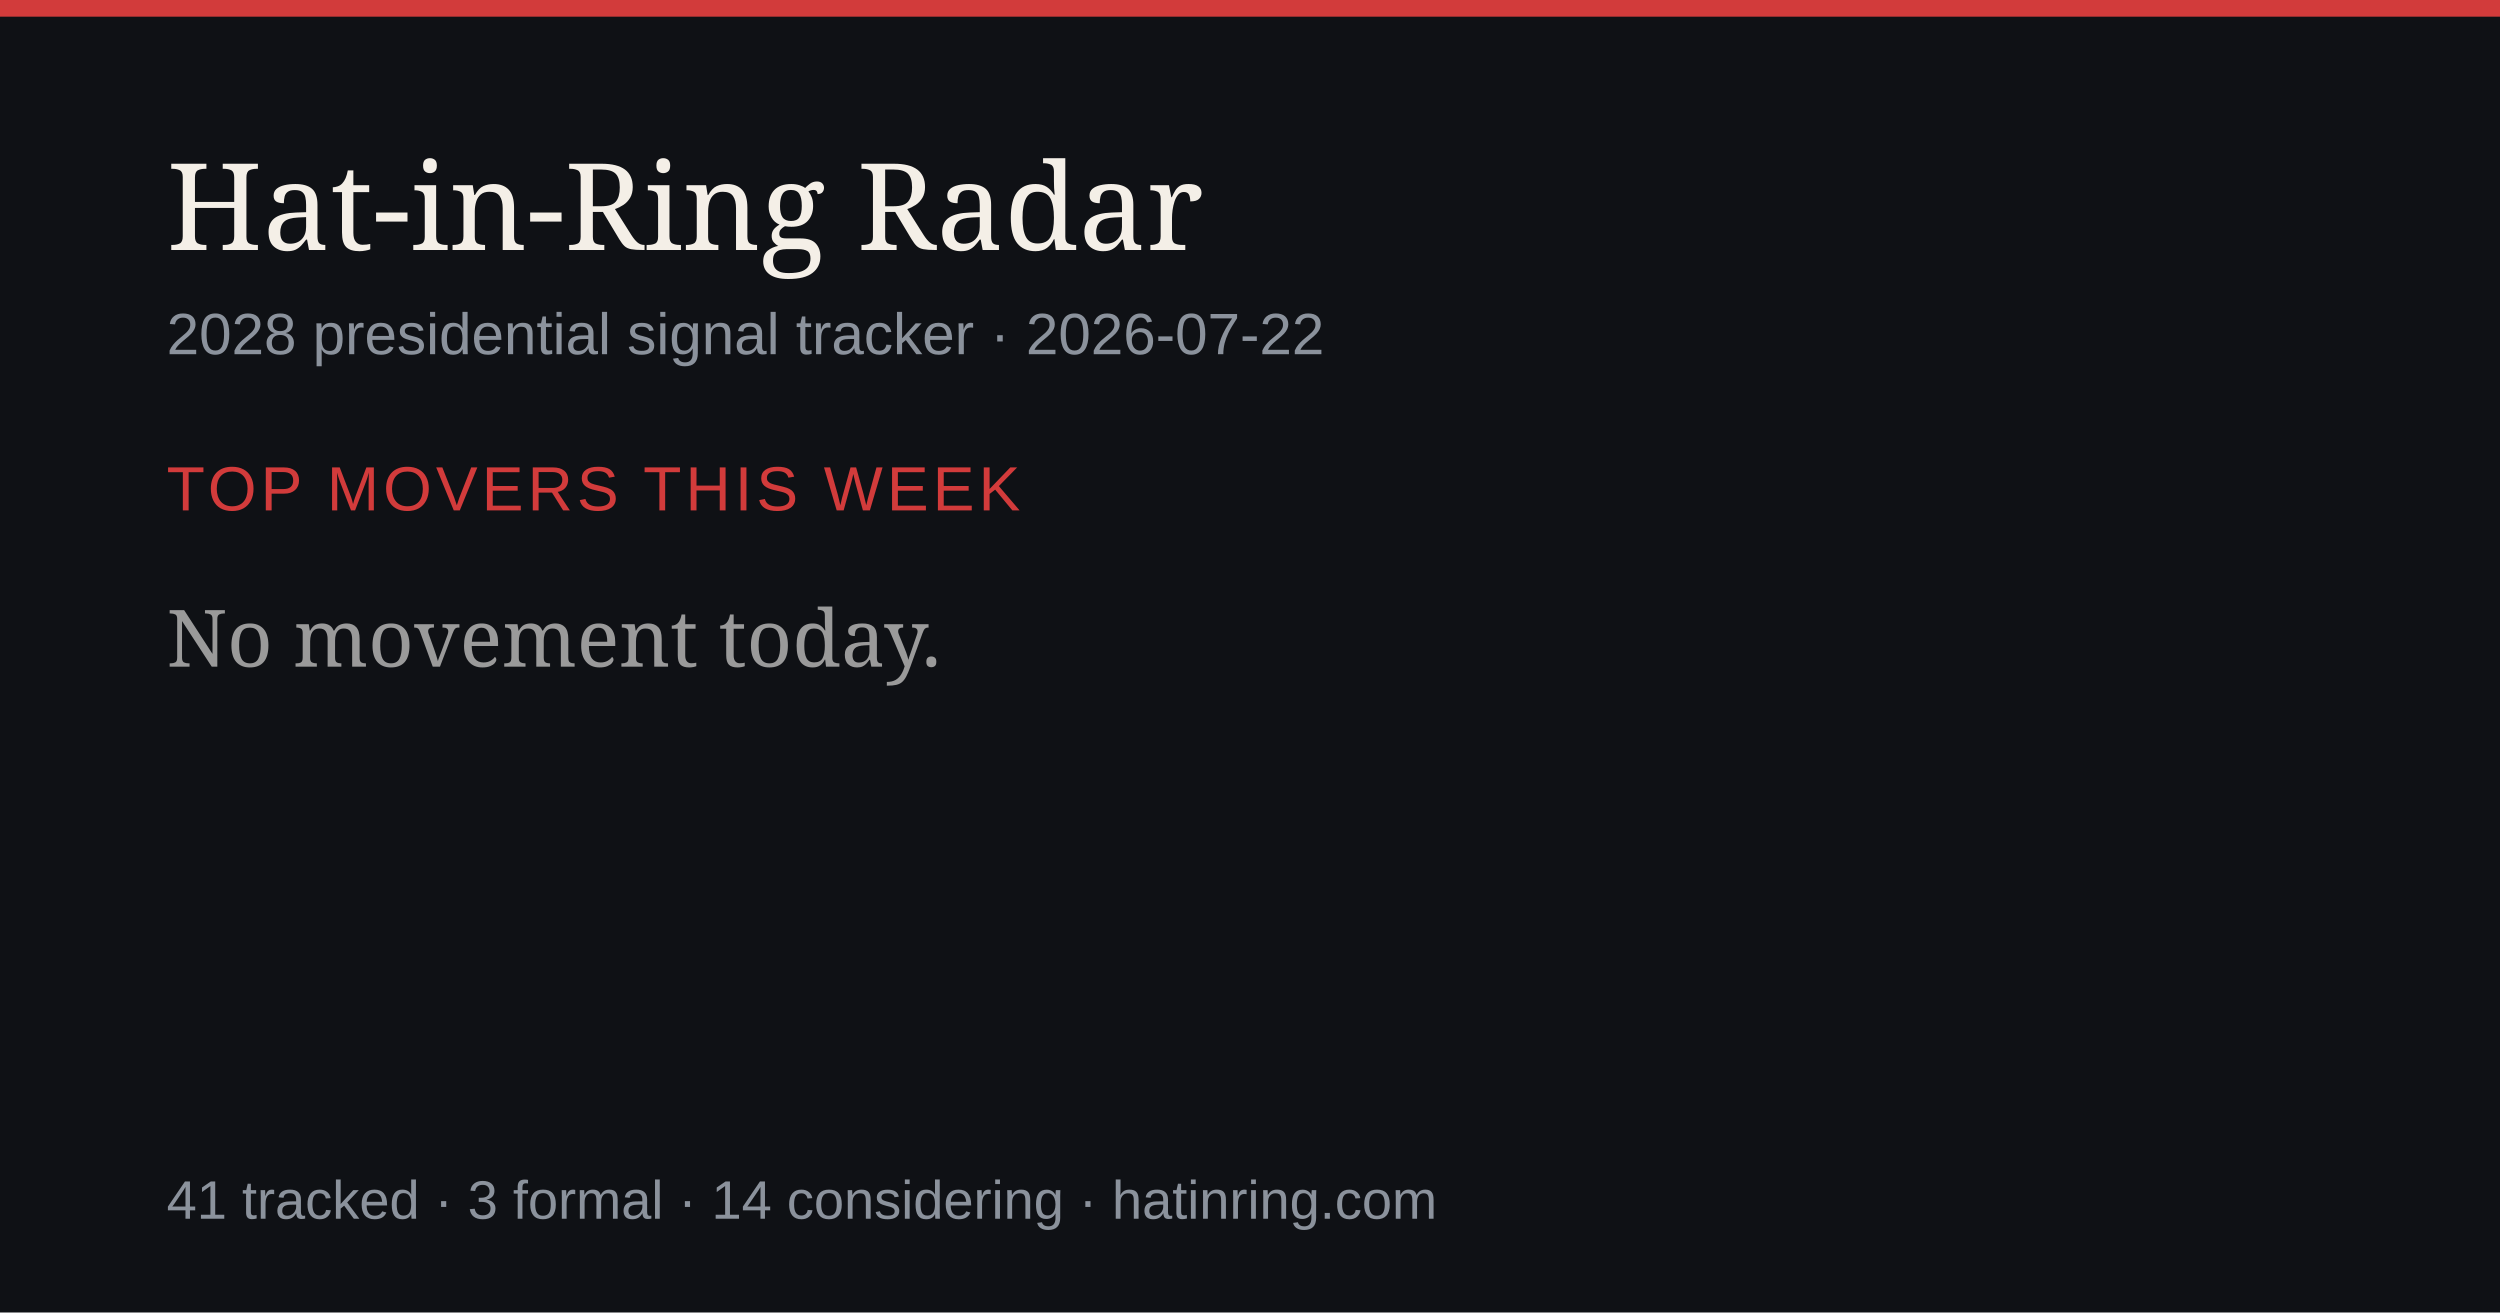
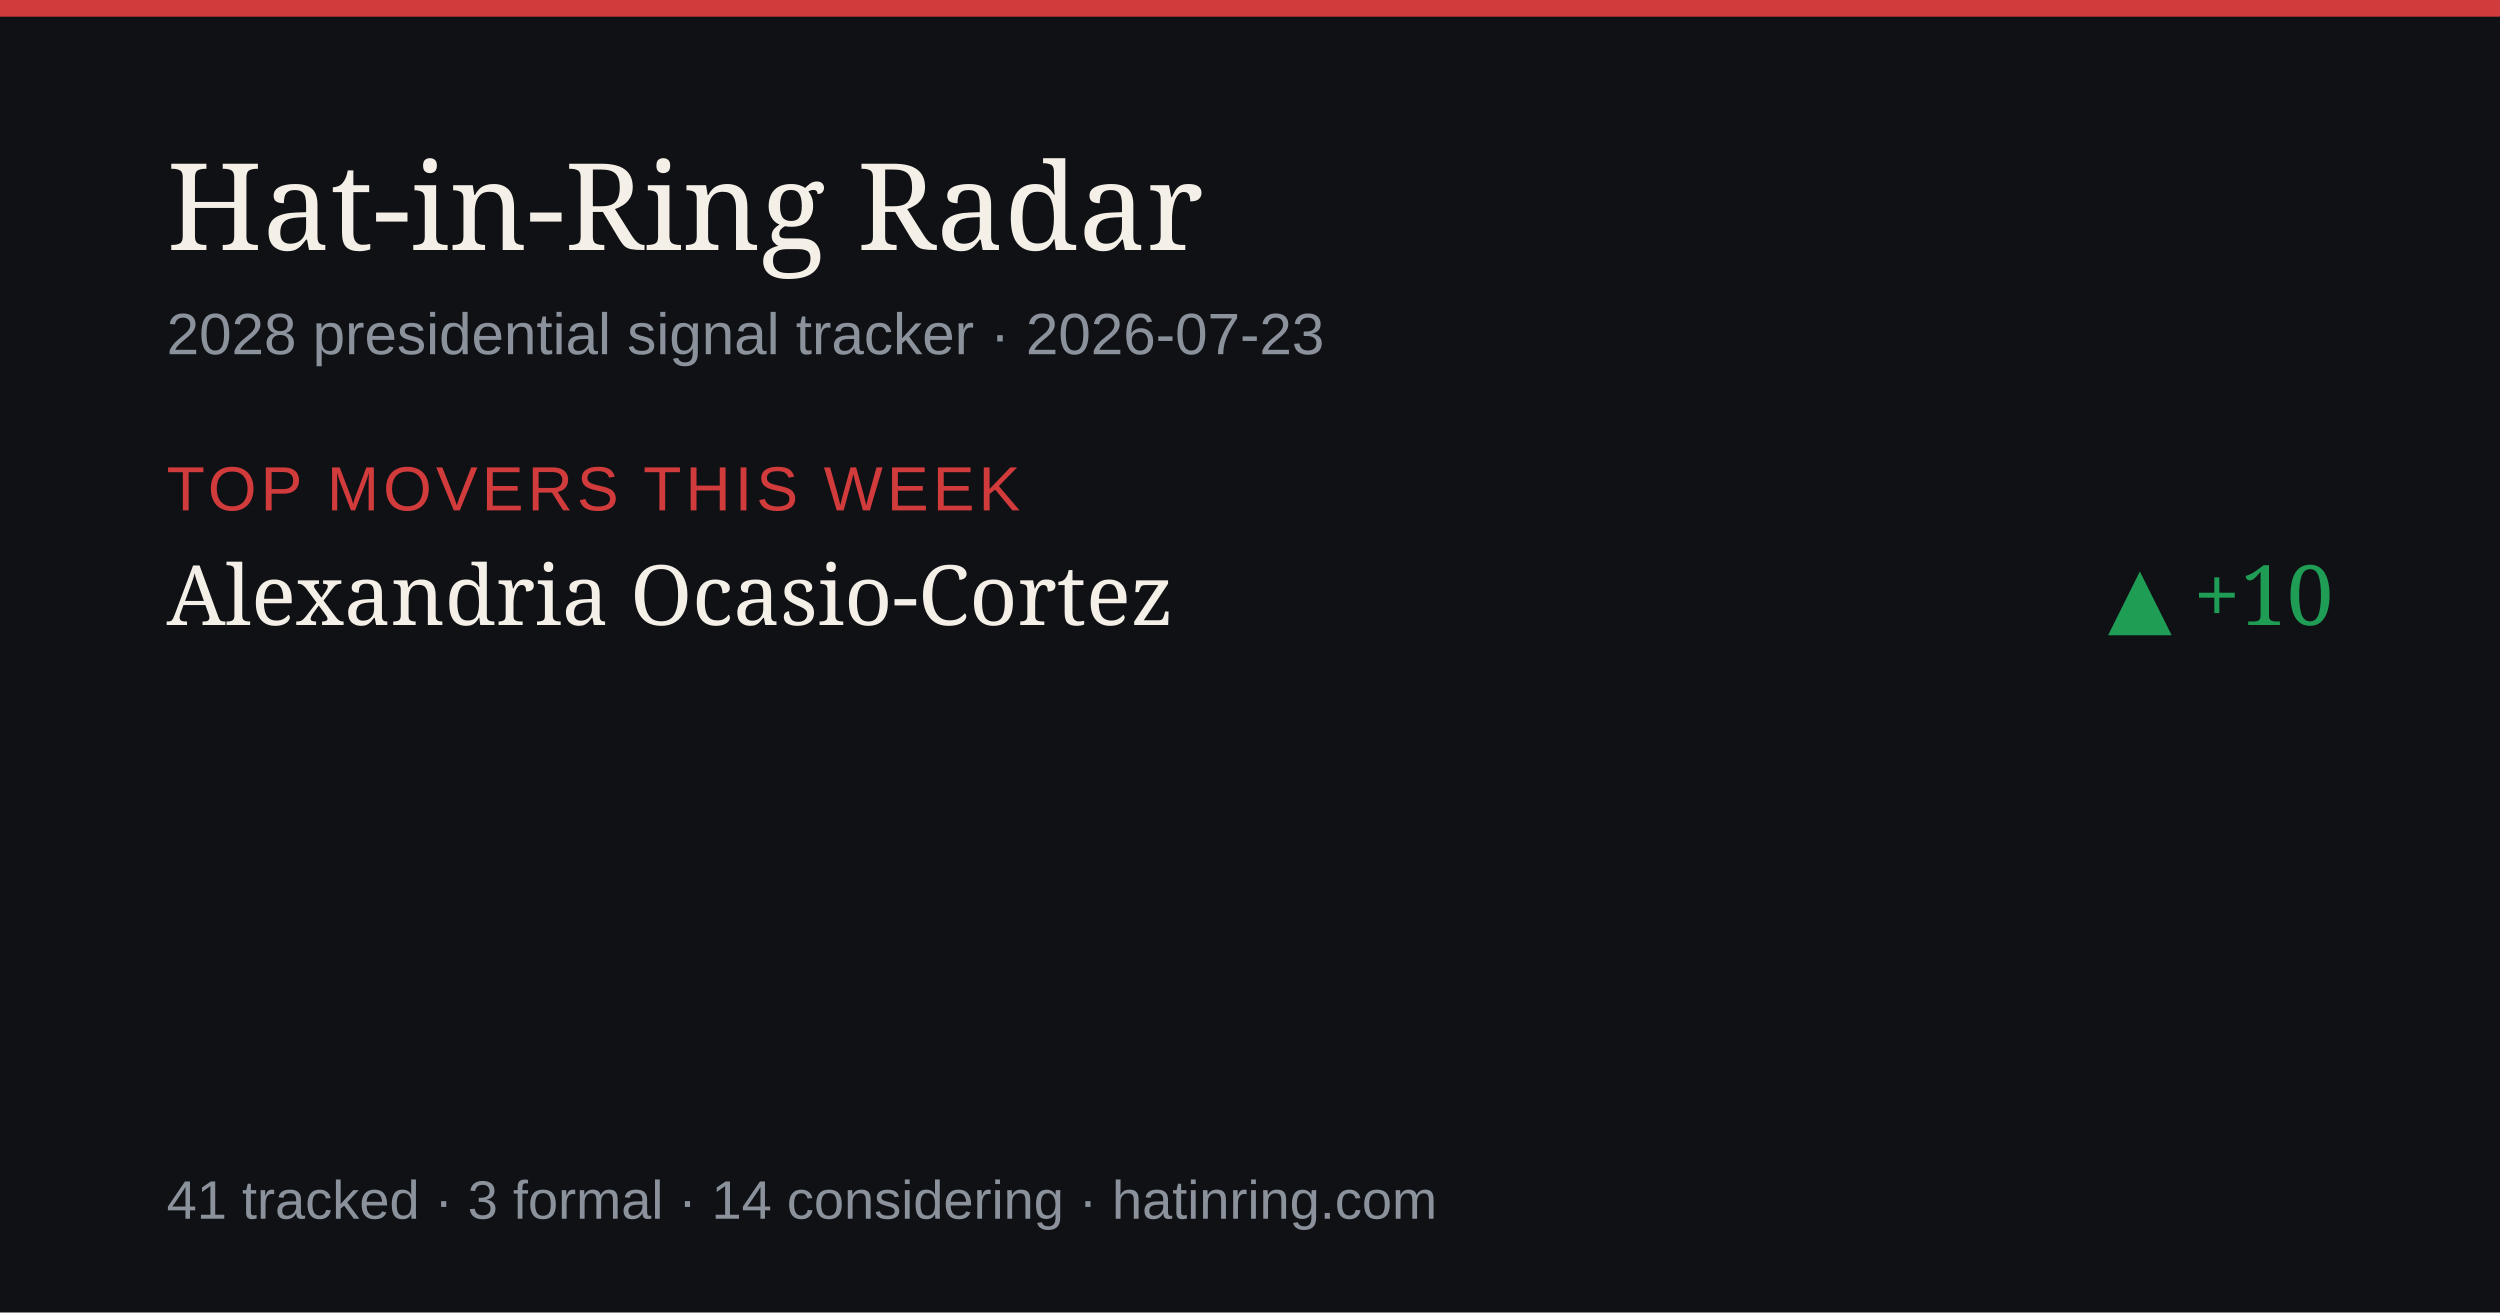
<svg xmlns="http://www.w3.org/2000/svg" width="1200" height="630" viewBox="0 0 1200 630" role="img" aria-label="Hat-in-Ring Radar daily briefing">
  <rect width="1200" height="630" fill="#0f1115" />
  <rect width="1200" height="8" fill="#d23b3b" />
  <text x="80" y="120" font-size="58" fill="#f4efe7" font-family="Georgia,serif">Hat-in-Ring Radar</text>
-   <text x="80" y="170" font-size="28" fill="#8b929c" font-family="-apple-system,Arial,sans-serif">2028 presidential signal tracker · 2026-07-22</text>
+   <text x="80" y="170" font-size="28" fill="#8b929c" font-family="-apple-system,Arial,sans-serif">2028 presidential signal tracker · 2026-07-23</text>
  <text x="80" y="245" font-size="30" fill="#d23b3b" font-family="-apple-system,Arial,sans-serif" letter-spacing="2">TOP MOVERS THIS WEEK</text>
-   <text x="80" y="320" font-size="38" fill="#9a9a9a" font-family="Georgia,serif">No movement today.</text>
+   <text x="80" y="300" font-size="40" fill="#f4efe7" font-family="Georgia,serif">Alexandria Ocasio-Cortez</text>
+   <text x="1120" y="300" font-size="40" fill="#1f9d55" text-anchor="end" font-family="Georgia,serif">▲ +10</text>
  <text x="80" y="585" font-size="26" fill="#8b929c" font-family="-apple-system,Arial,sans-serif">41 tracked · 3 formal · 14 considering · hatinring.com</text>
</svg>
